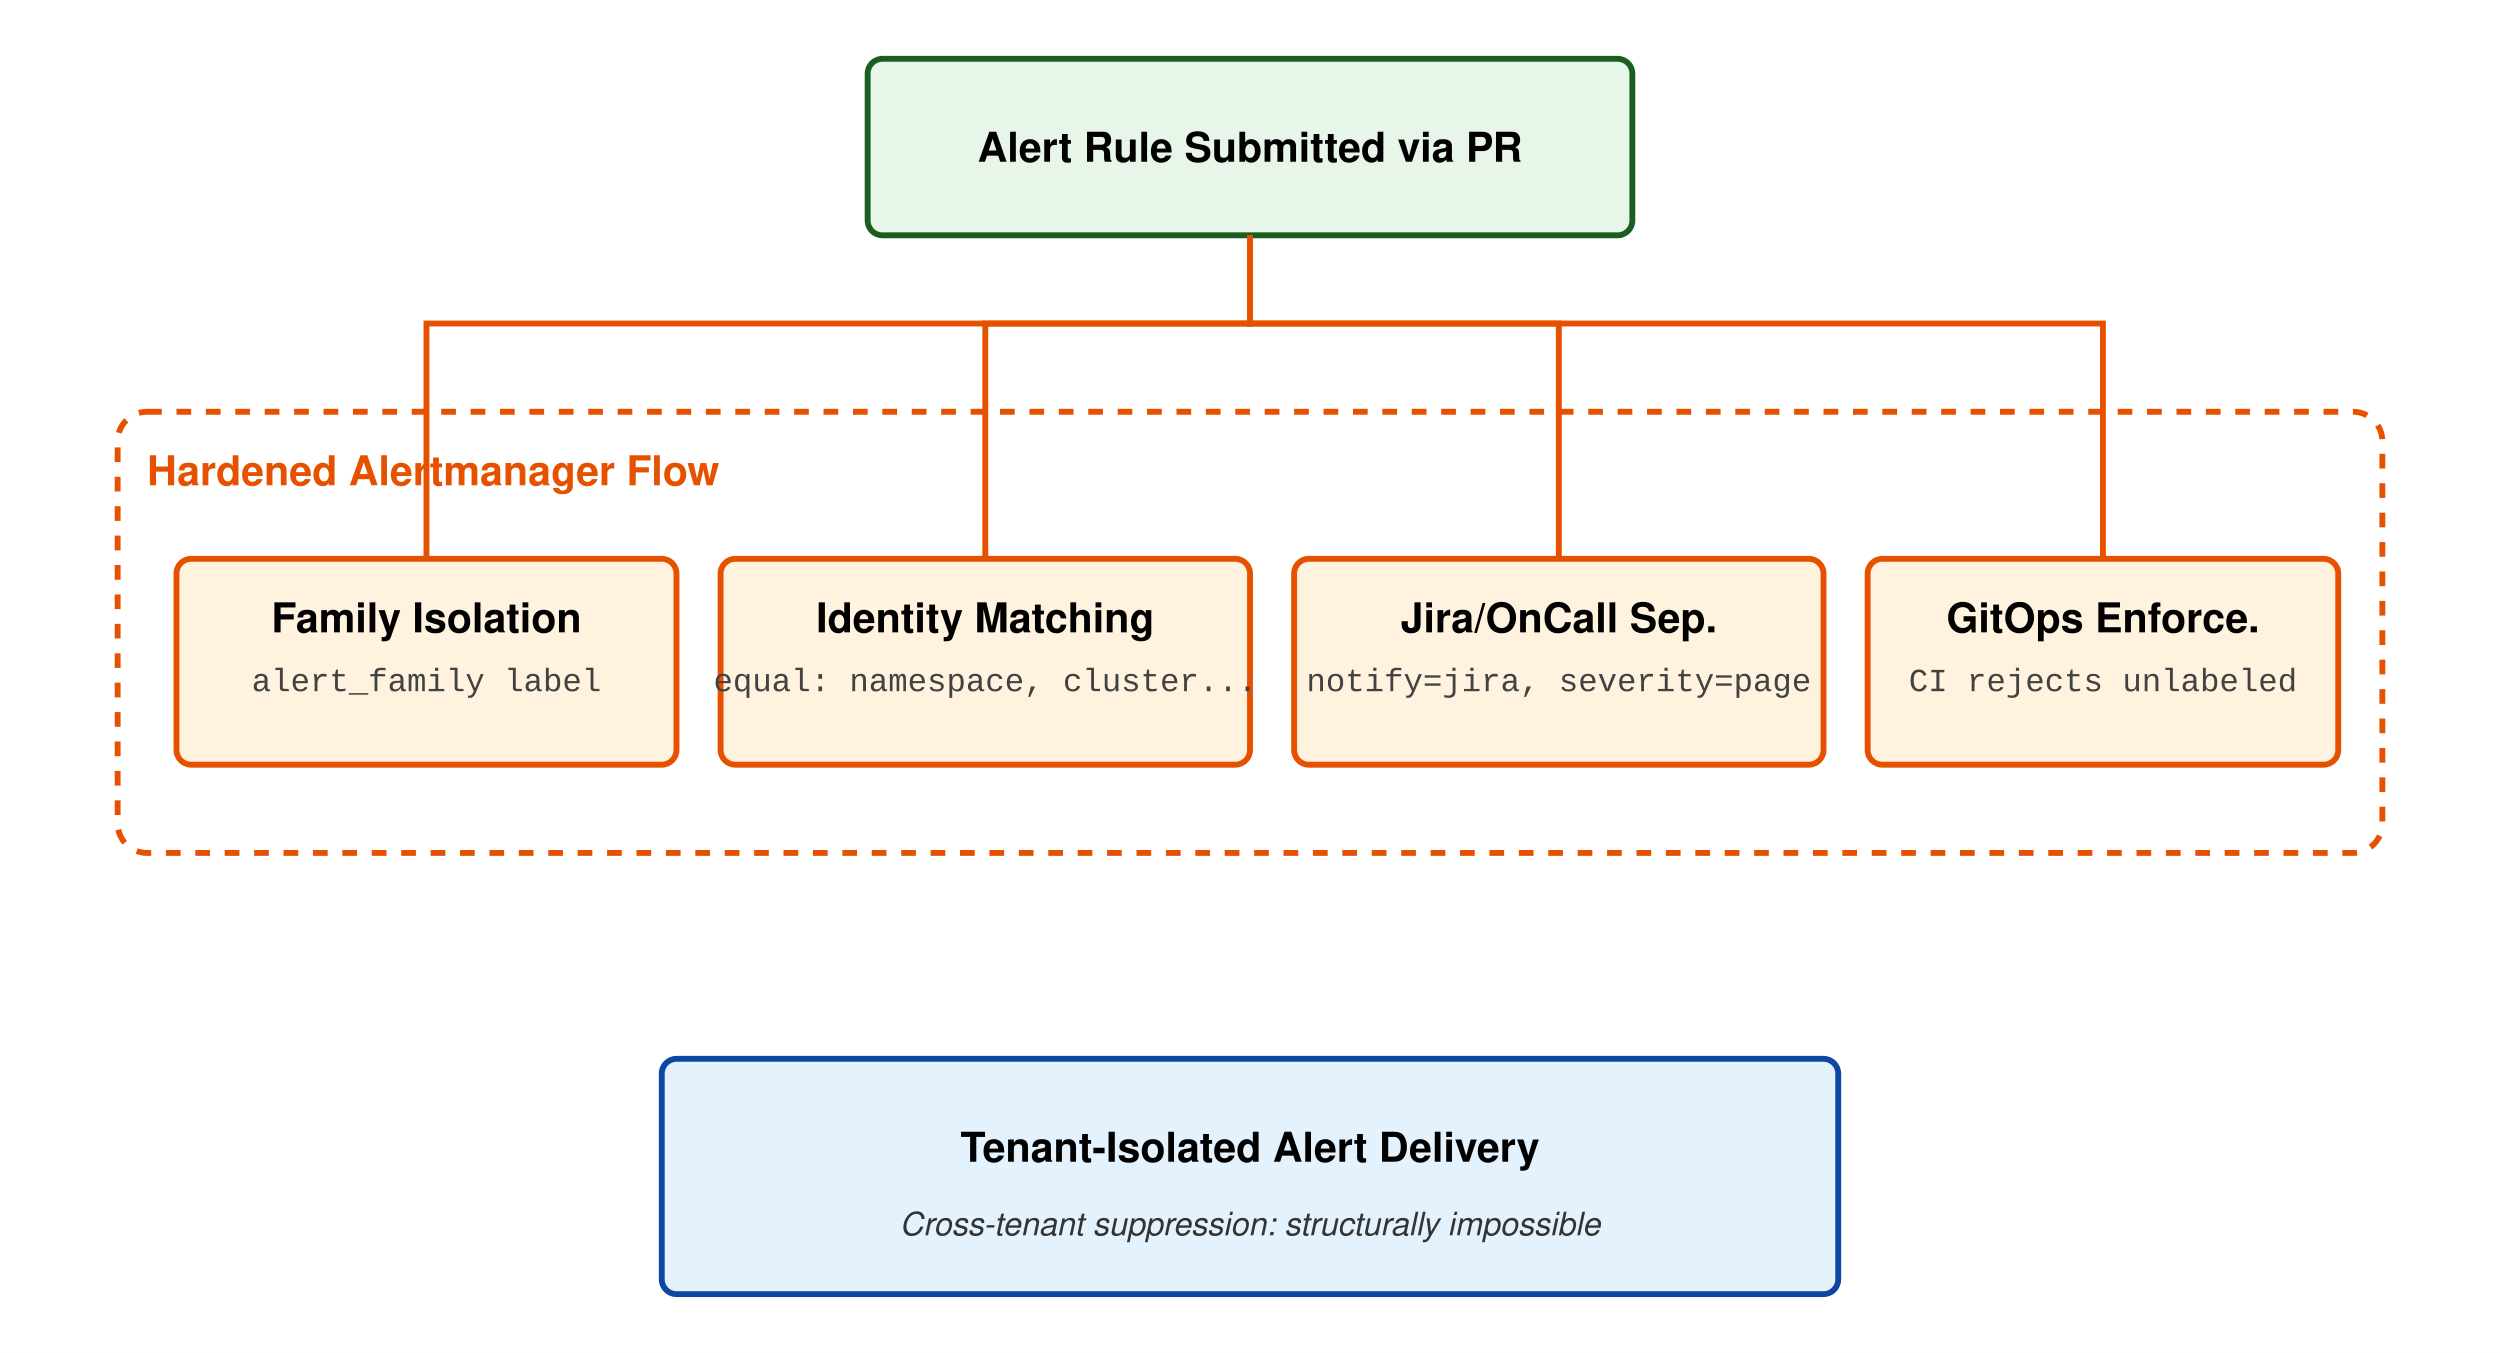
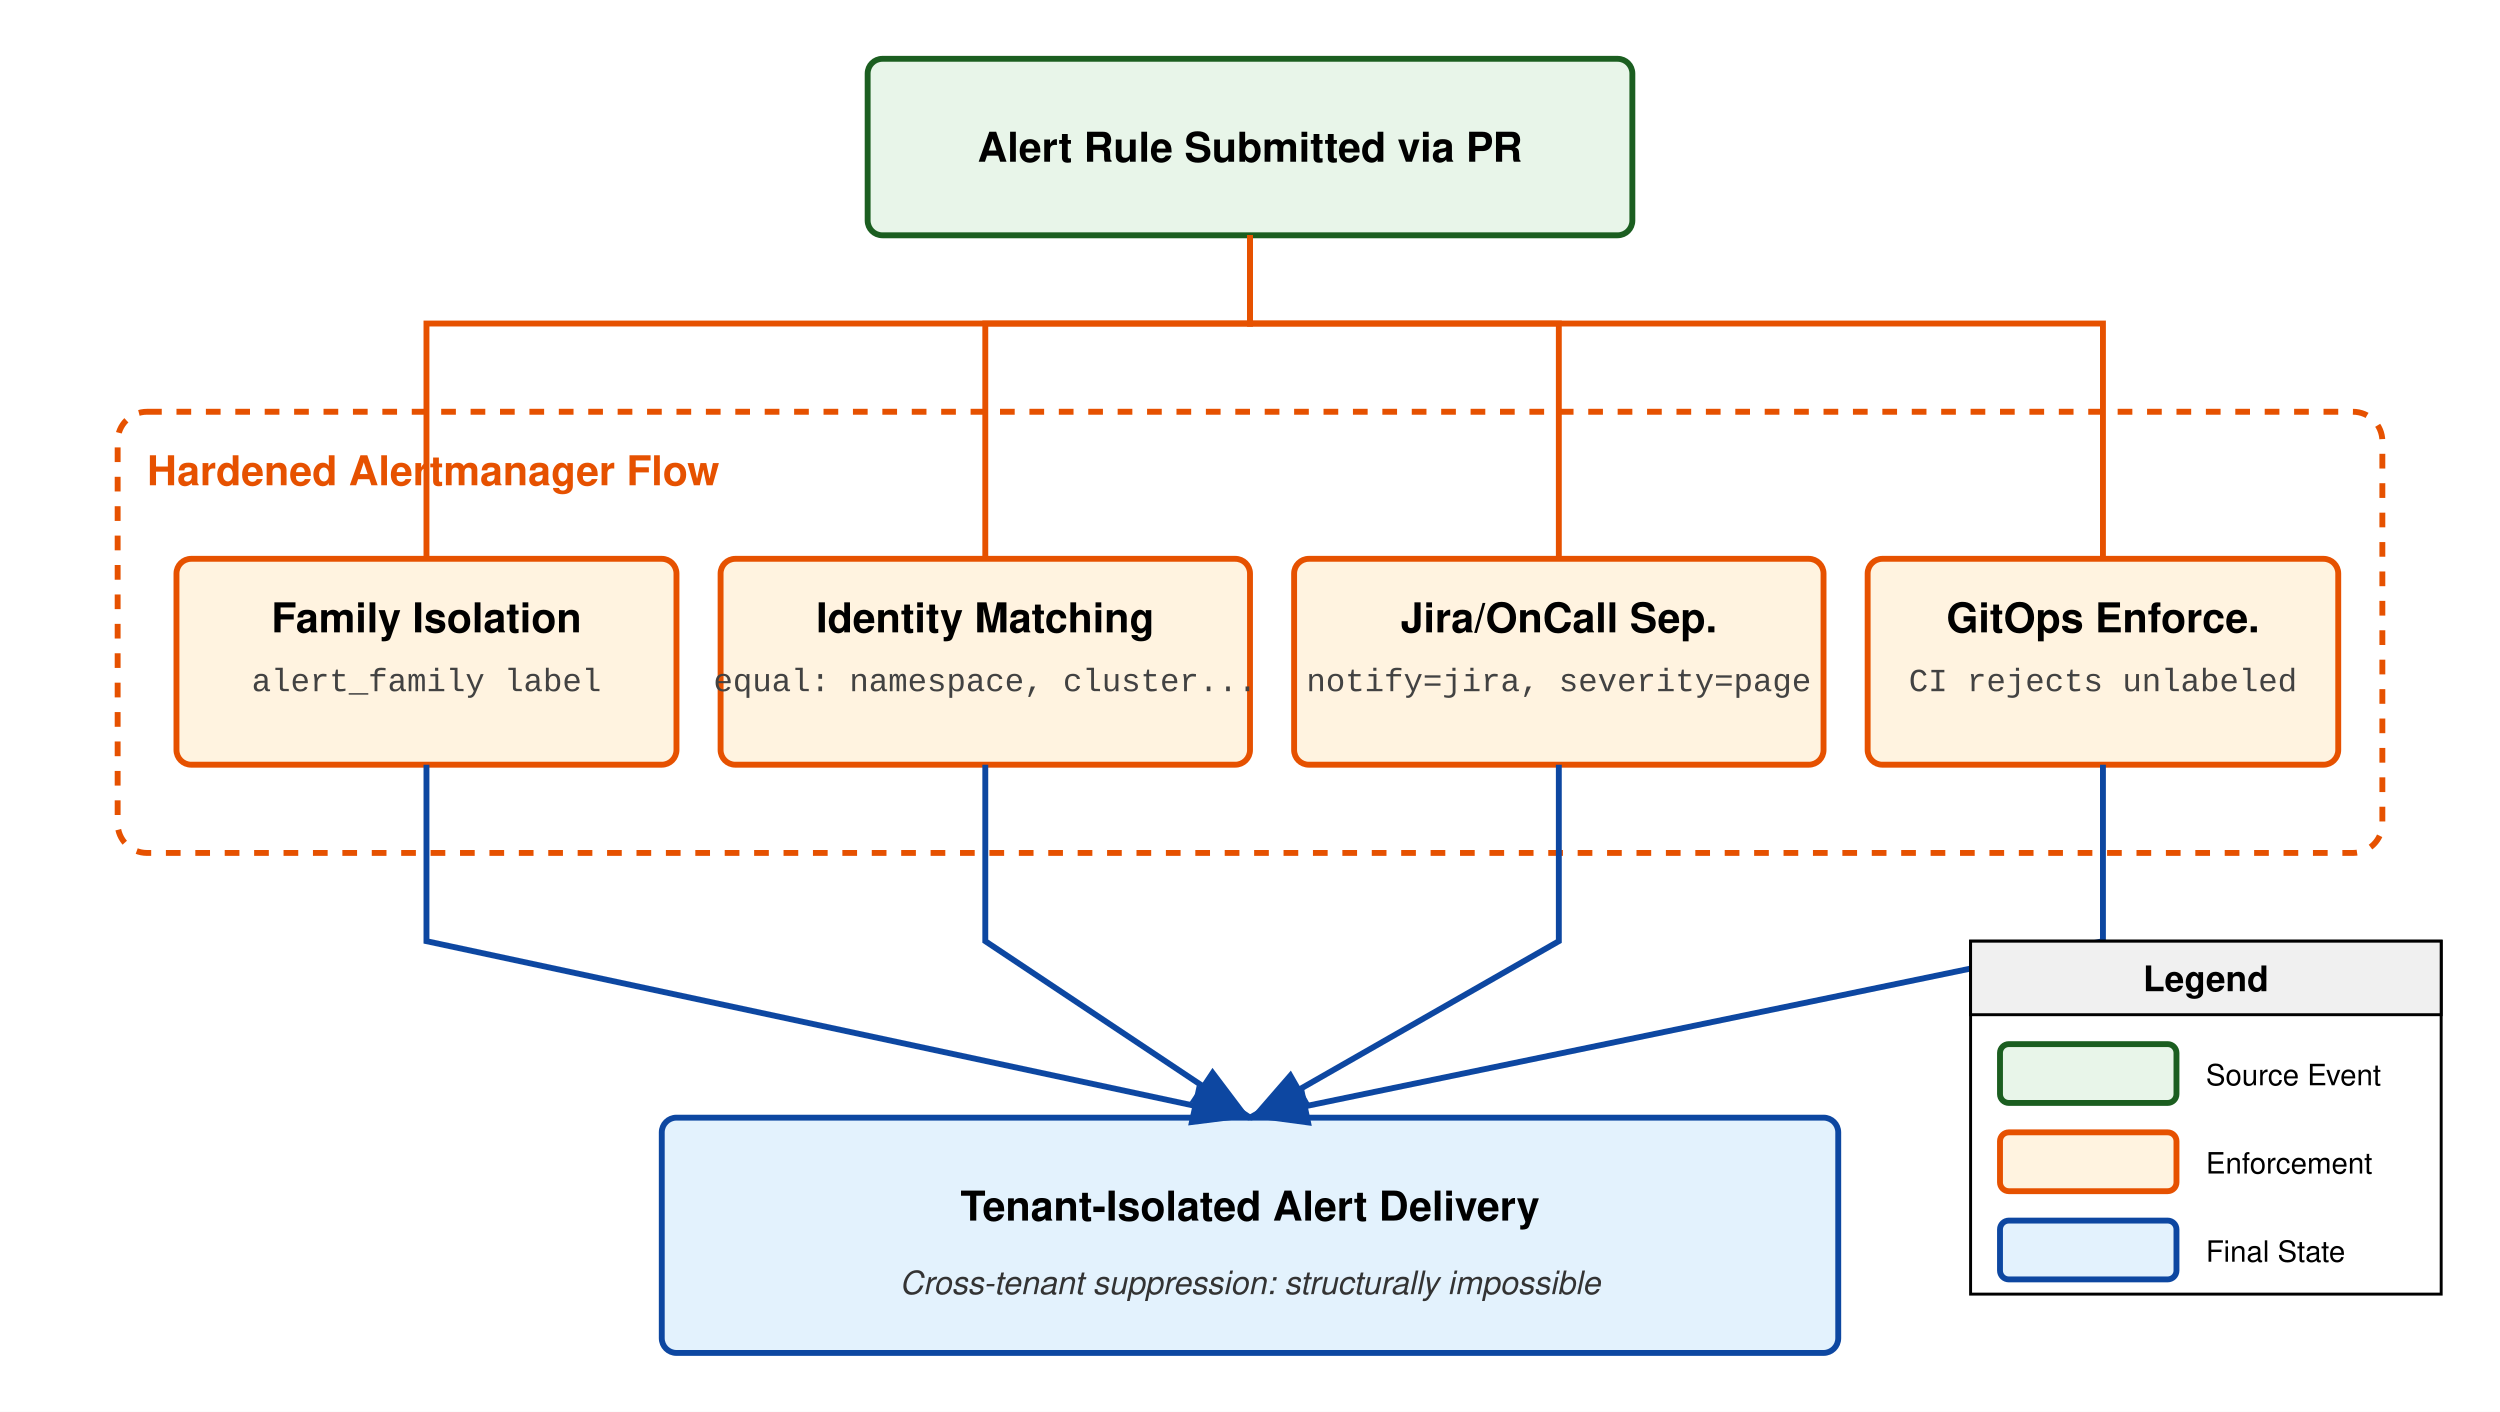
- <svg xmlns="http://www.w3.org/2000/svg" width="850" height="460" viewBox="0 0 850 460">
+ <svg xmlns="http://www.w3.org/2000/svg" width="850" height="480" viewBox="0 0 850 480">
  <defs>
    <style type="text/css">
      .label-bold { font-family: Helvetica, Arial, sans-serif; font-weight: bold; font-size: 14px; fill: #000; text-anchor: middle; }
      .label-mono { font-family: 'Consolas', 'Courier New', monospace; font-size: 11px; fill: #424242; text-anchor: middle; }
      .label-italic { font-family: Helvetica, Arial, sans-serif; font-style: italic; font-size: 11px; fill: #333; text-anchor: middle; }
      .title { font-family: Helvetica, Arial, sans-serif; font-weight: bold; font-size: 14px; fill: #e65100; }
    </style>
  </defs>
-   <rect width="850" height="460" fill="#fff" />
+   <rect width="850" height="480" fill="#fff" />
  <rect x="295" y="20" width="260" height="60" rx="5" fill="#e8f5e9" stroke="#1b5e20" stroke-width="2" />
  <text x="425" y="55" text-anchor="middle" class="label-bold">Alert Rule Submitted via PR</text>
  <rect x="40" y="140" width="770" height="150" rx="10" fill="none" stroke="#e65100" stroke-width="2" stroke-dasharray="5,5" />
  <text x="50" y="165" class="title">Hardened Alertmanager Flow</text>
  <rect x="60" y="190" width="170" height="70" rx="5" fill="#fff3e0" stroke="#e65100" stroke-width="2" />
  <text x="145" y="215" text-anchor="middle" class="label-bold">Family Isolation</text>
  <text x="145" y="235" text-anchor="middle" class="label-mono">alert_family label</text>
  <rect x="245" y="190" width="180" height="70" rx="5" fill="#fff3e0" stroke="#e65100" stroke-width="2" />
  <text x="335" y="215" text-anchor="middle" class="label-bold">Identity Matching</text>
  <text x="335" y="235" text-anchor="middle" class="label-mono">equal: namespace, cluster...</text>
  <rect x="440" y="190" width="180" height="70" rx="5" fill="#fff3e0" stroke="#e65100" stroke-width="2" />
  <text x="530" y="215" text-anchor="middle" class="label-bold">Jira/OnCall Sep.</text>
  <text x="530" y="235" text-anchor="middle" class="label-mono">notify=jira, severity=page</text>
  <rect x="635" y="190" width="160" height="70" rx="5" fill="#fff3e0" stroke="#e65100" stroke-width="2" />
  <text x="715" y="215" text-anchor="middle" class="label-bold">GitOps Enforce.</text>
  <text x="715" y="235" text-anchor="middle" class="label-mono">CI rejects unlabeled</text>
-   <rect x="225" y="360" width="400" height="80" rx="5" fill="#e3f2fd" stroke="#0d47a1" stroke-width="2" />
-   <text x="425" y="395" text-anchor="middle" class="label-bold">Tenant-Isolated Alert Delivery</text>
-   <text x="425" y="420" text-anchor="middle" class="label-italic">Cross-tenant suppression: structurally impossible</text>
+   <rect x="225" y="380" width="400" height="80" rx="5" fill="#e3f2fd" stroke="#0d47a1" stroke-width="2" />
+   <text x="425" y="415" text-anchor="middle" class="label-bold">Tenant-Isolated Alert Delivery</text>
+   <text x="425" y="440" text-anchor="middle" class="label-italic">Cross-tenant suppression: structurally impossible</text>
  <path d="M 425 80 L 425 110 L 145 110 L 145 190" fill="none" stroke="#e65100" stroke-width="2" />
  <path d="M 425 80 L 425 110 L 335 110 L 335 190" fill="none" stroke="#e65100" stroke-width="2" />
  <path d="M 425 80 L 425 110 L 530 110 L 530 190" fill="none" stroke="#e65100" stroke-width="2" />
  <path d="M 425 80 L 425 110 L 715 110 L 715 190" fill="none" stroke="#e65100" stroke-width="2" />
+   <path d="M 145 260 L 145 320 L 425 380" fill="none" stroke="#0d47a1" stroke-width="2" marker-end="url(#arrow-blue)" />
+   <path d="M 335 260 L 335 320 L 425 380" fill="none" stroke="#0d47a1" stroke-width="2" marker-end="url(#arrow-blue)" />
+   <path d="M 530 260 L 530 320 L 425 380" fill="none" stroke="#0d47a1" stroke-width="2" marker-end="url(#arrow-blue)" />
+   <path d="M 715 260 L 715 320 L 425 380" fill="none" stroke="#0d47a1" stroke-width="2" marker-end="url(#arrow-blue)" />
+   <marker id="arrow-blue" markerWidth="10" markerHeight="7" refX="10" refY="3.5" orient="auto">
+     <polygon points="0 0, 10 3.5, 0 7" fill="#0d47a1" />
+   </marker>
+   <rect x="670" y="320" width="160" height="120" fill="#fff" stroke="#000" stroke-width="1" />
+   <rect x="670" y="320" width="160" height="25" fill="#f0f0f0" stroke="#000" stroke-width="1" />
+   <text x="750" y="337" class="label-bold" style="font-size: 12px;">Legend</text>
+   <rect x="680" y="355" width="60" height="20" rx="3" fill="#e8f5e9" stroke="#1b5e20" stroke-width="2" />
+   <text x="750" y="369" style="font-family: Helvetica, Arial, sans-serif; font-size: 10px; fill: #000;" text-anchor="start">Source Event</text>
+   <rect x="680" y="385" width="60" height="20" rx="3" fill="#fff3e0" stroke="#e65100" stroke-width="2" />
+   <text x="750" y="399" style="font-family: Helvetica, Arial, sans-serif; font-size: 10px; fill: #000;" text-anchor="start">Enforcement</text>
+   <rect x="680" y="415" width="60" height="20" rx="3" fill="#e3f2fd" stroke="#0d47a1" stroke-width="2" />
+   <text x="750" y="429" style="font-family: Helvetica, Arial, sans-serif; font-size: 10px; fill: #000;" text-anchor="start">Final State</text>
</svg>
